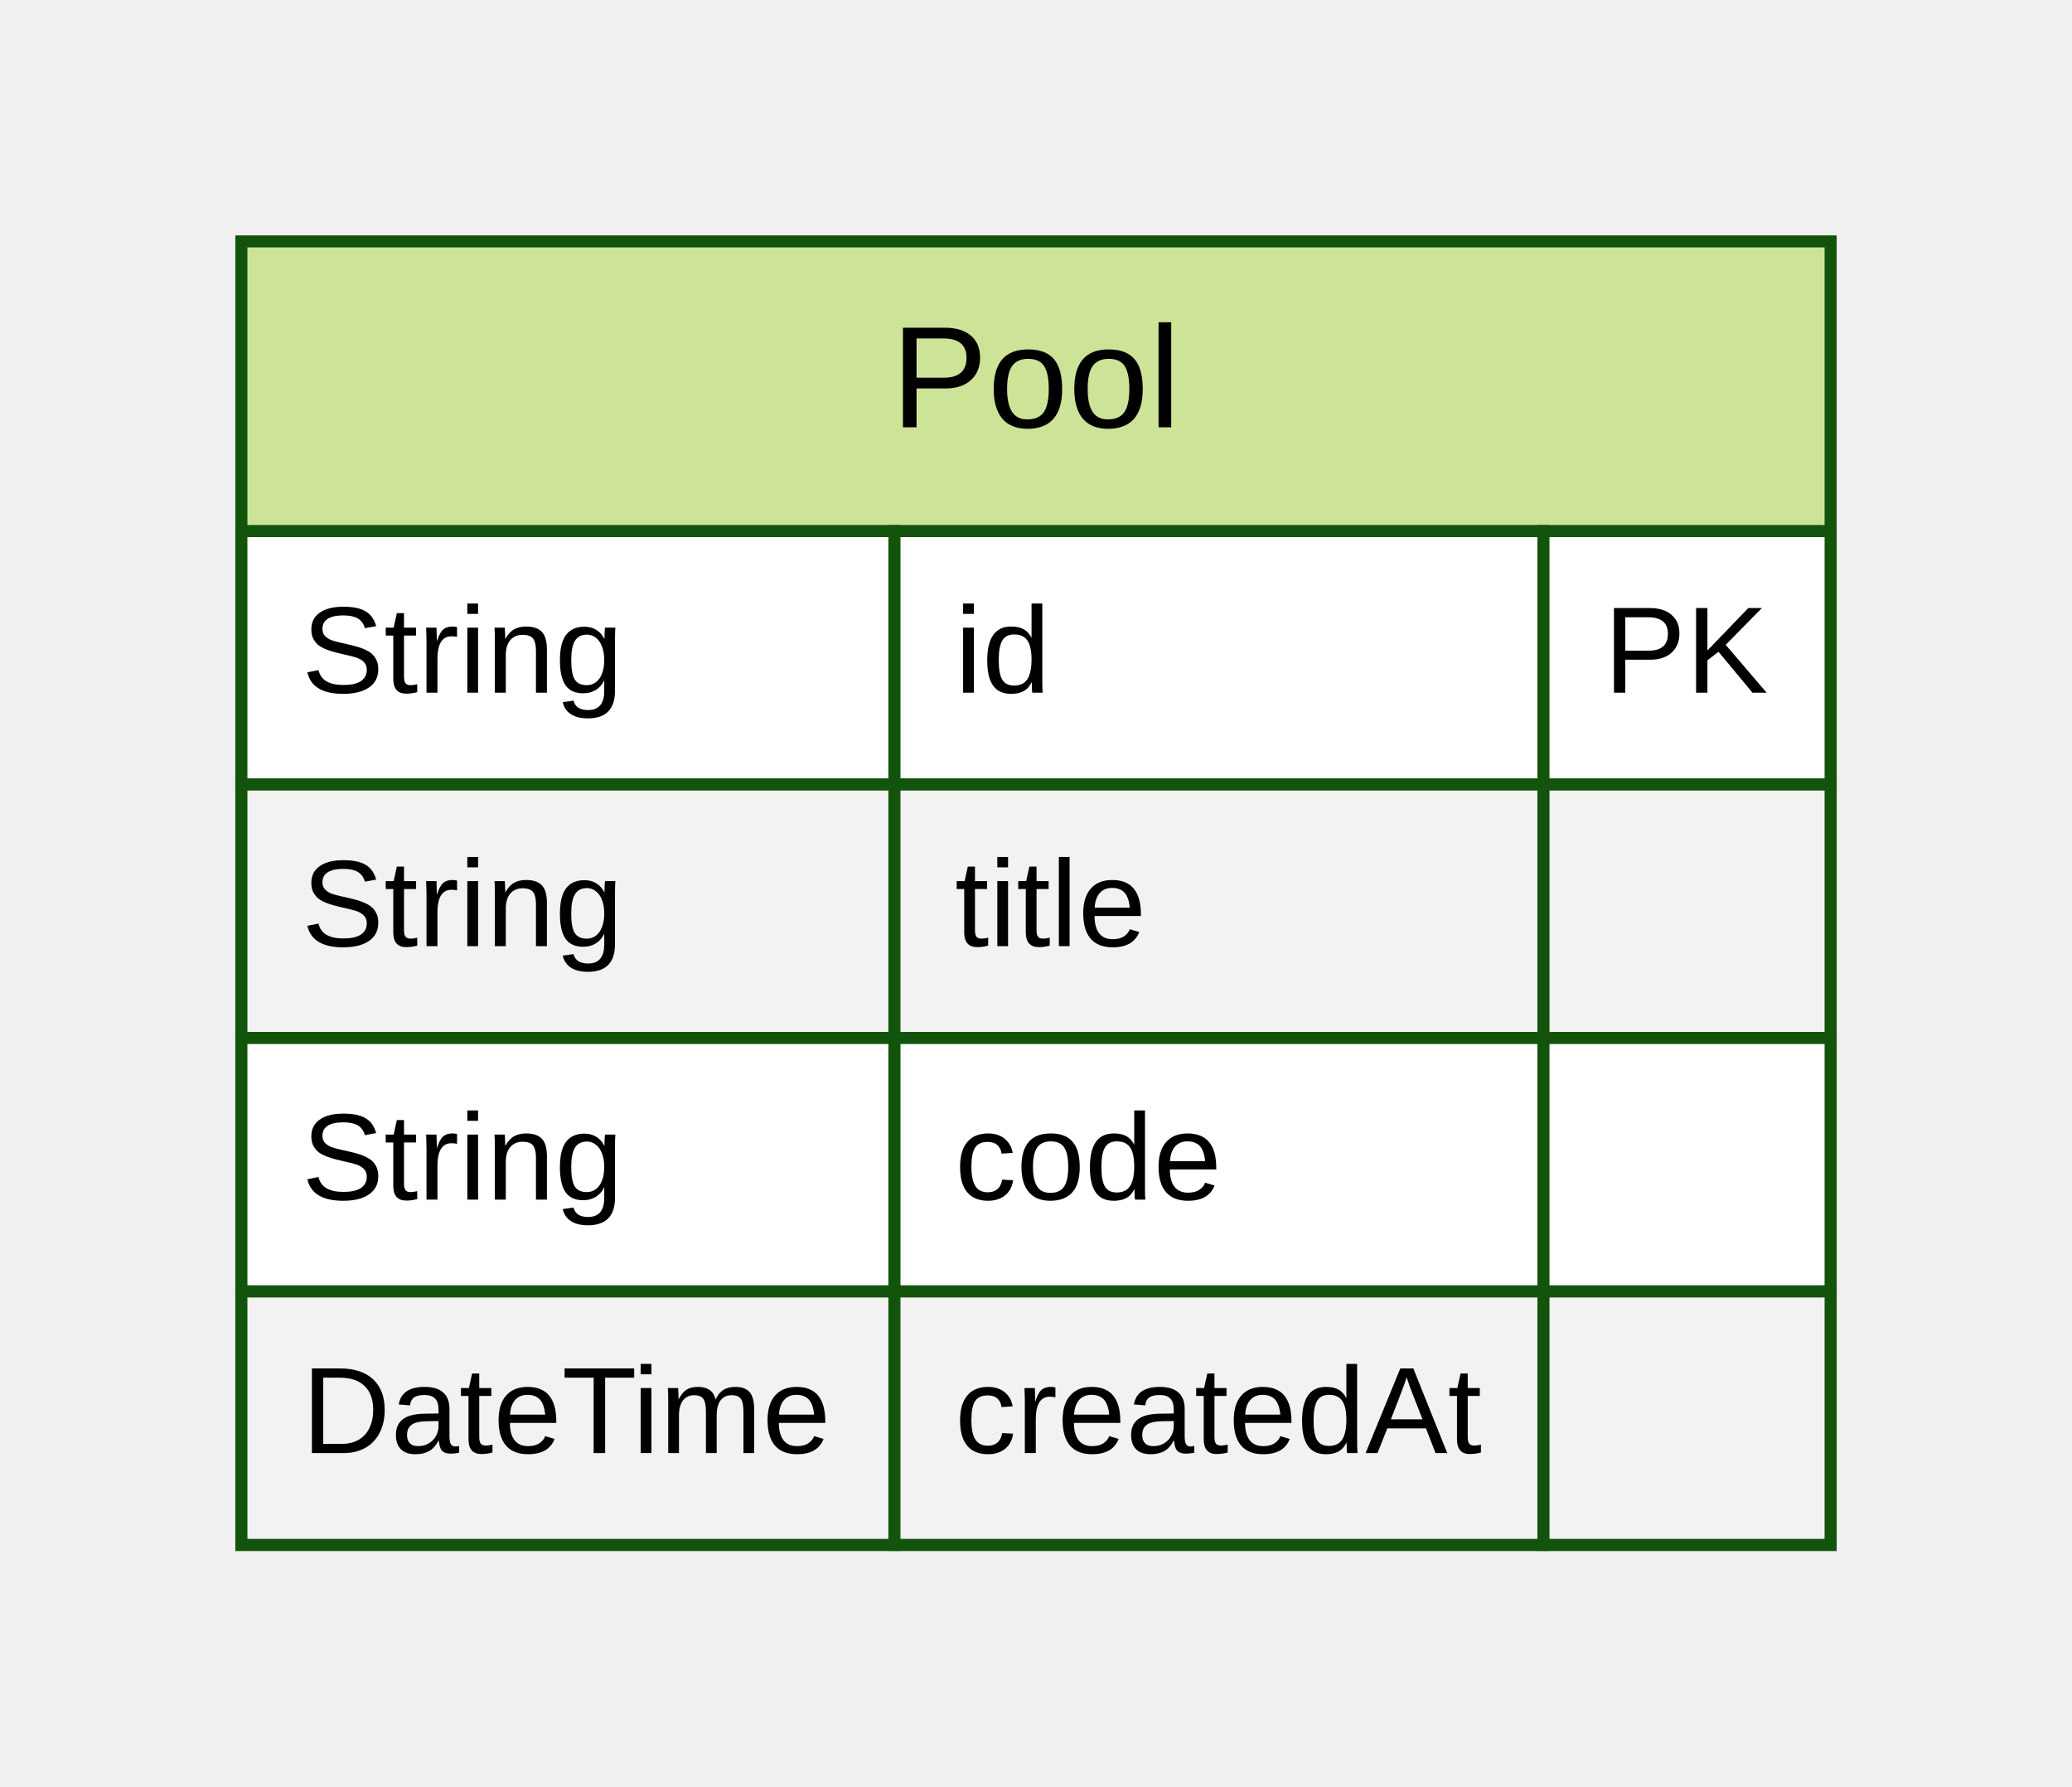
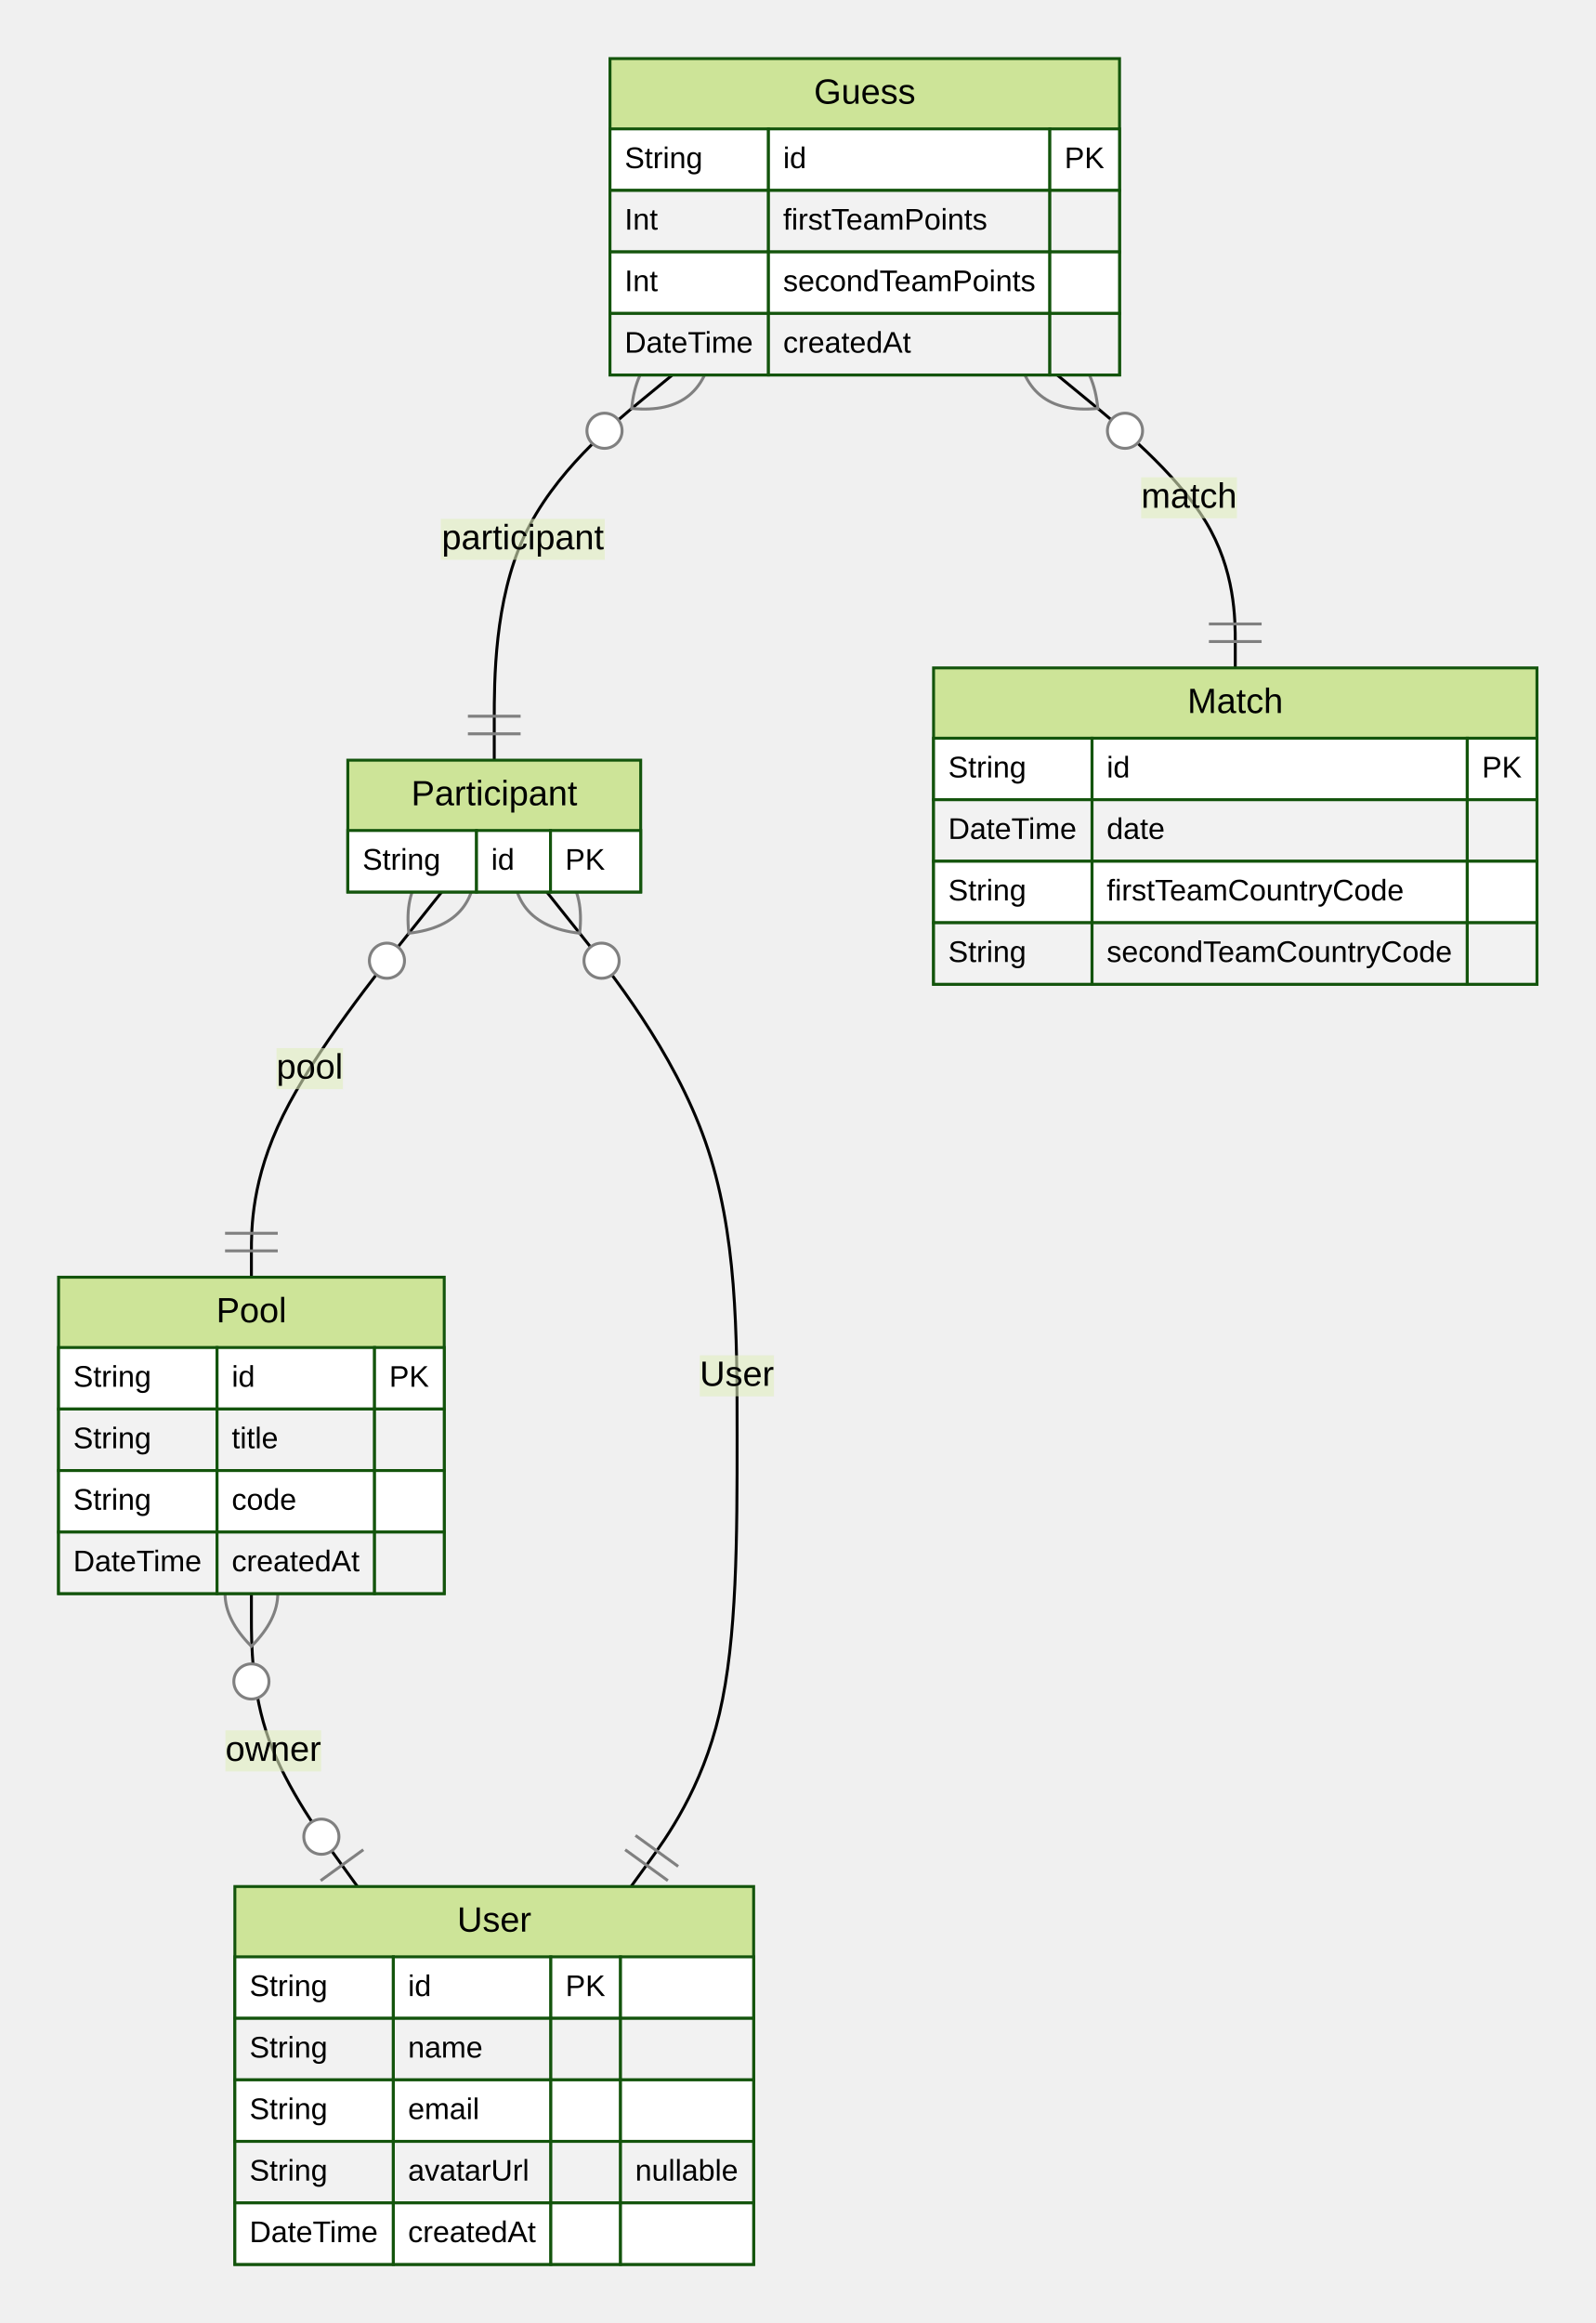
- <svg xmlns="http://www.w3.org/2000/svg" aria-labelledby="chart-title-mermaid-0 chart-desc-mermaid-0" role="img" viewBox="0 0 171.683 148" style="max-width: 171.683px; background-color: white;" width="100%" id="mermaid-0">
+ <svg xmlns="http://www.w3.org/2000/svg" aria-labelledby="chart-title-mermaid-0 chart-desc-mermaid-0" role="img" viewBox="0 0 544.791 793" style="max-width: 544.791px; background-color: white;" width="100%" id="mermaid-0">
  <style>#mermaid-0 {font-family:"trebuchet ms",verdana,arial,sans-serif;font-size:16px;fill:#000000;}#mermaid-0 .error-icon{fill:#552222;}#mermaid-0 .error-text{fill:#552222;stroke:#552222;}#mermaid-0 .edge-thickness-normal{stroke-width:2px;}#mermaid-0 .edge-thickness-thick{stroke-width:3.5px;}#mermaid-0 .edge-pattern-solid{stroke-dasharray:0;}#mermaid-0 .edge-pattern-dashed{stroke-dasharray:3;}#mermaid-0 .edge-pattern-dotted{stroke-dasharray:2;}#mermaid-0 .marker{fill:#000000;stroke:#000000;}#mermaid-0 .marker.cross{stroke:#000000;}#mermaid-0 svg{font-family:"trebuchet ms",verdana,arial,sans-serif;font-size:16px;}#mermaid-0 .entityBox{fill:#cde498;stroke:#13540c;}#mermaid-0 .attributeBoxOdd{fill:#ffffff;stroke:#13540c;}#mermaid-0 .attributeBoxEven{fill:#f2f2f2;stroke:#13540c;}#mermaid-0 .relationshipLabelBox{fill:hsl(78.158, 58.462%, 84.51%);opacity:0.7;background-color:hsl(78.158, 58.462%, 84.51%);}#mermaid-0 .relationshipLabelBox rect{opacity:0.5;}#mermaid-0 .relationshipLine{stroke:#000000;}#mermaid-0 :root{--mermaid-font-family:"trebuchet ms",verdana,arial,sans-serif;}</style>
  <g />
  <defs>
    <marker orient="auto" markerHeight="18" markerWidth="18" refY="9" refX="0" id="ONLY_ONE_START">
      <path d="M9,0 L9,18 M15,0 L15,18" fill="none" stroke="gray" />
    </marker>
  </defs>
  <defs>
    <marker orient="auto" markerHeight="18" markerWidth="18" refY="9" refX="18" id="ONLY_ONE_END">
      <path d="M3,0 L3,18 M9,0 L9,18" fill="none" stroke="gray" />
    </marker>
  </defs>
  <defs>
    <marker orient="auto" markerHeight="18" markerWidth="30" refY="9" refX="0" id="ZERO_OR_ONE_START">
      <circle r="6" cy="9" cx="21" fill="white" stroke="gray" />
      <path d="M9,0 L9,18" fill="none" stroke="gray" />
    </marker>
  </defs>
  <defs>
    <marker orient="auto" markerHeight="18" markerWidth="30" refY="9" refX="30" id="ZERO_OR_ONE_END">
      <circle r="6" cy="9" cx="9" fill="white" stroke="gray" />
      <path d="M21,0 L21,18" fill="none" stroke="gray" />
    </marker>
  </defs>
  <defs>
    <marker orient="auto" markerHeight="36" markerWidth="45" refY="18" refX="18" id="ONE_OR_MORE_START">
      <path d="M0,18 Q 18,0 36,18 Q 18,36 0,18 M42,9 L42,27" fill="none" stroke="gray" />
    </marker>
  </defs>
  <defs>
    <marker orient="auto" markerHeight="36" markerWidth="45" refY="18" refX="27" id="ONE_OR_MORE_END">
      <path d="M3,9 L3,27 M9,18 Q27,0 45,18 Q27,36 9,18" fill="none" stroke="gray" />
    </marker>
  </defs>
  <defs>
    <marker orient="auto" markerHeight="36" markerWidth="57" refY="18" refX="18" id="ZERO_OR_MORE_START">
      <circle r="6" cy="18" cx="48" fill="white" stroke="gray" />
      <path d="M0,18 Q18,0 36,18 Q18,36 0,18" fill="none" stroke="gray" />
    </marker>
  </defs>
  <defs>
    <marker orient="auto" markerHeight="36" markerWidth="57" refY="18" refX="39" id="ZERO_OR_MORE_END">
      <circle r="6" cy="18" cx="9" fill="white" stroke="gray" />
      <path d="M21,18 Q39,0 57,18 Q39,36 21,18" fill="none" stroke="gray" />
    </marker>
  </defs>
-   <g transform="translate(20,20 )" id="Pool">
+   <path marker-start="url(#ZERO_OR_MORE_START)" marker-end="url(#ZERO_OR_ONE_END)" fill="none" stroke="gray" d="M85.841,544L85.841,552.333C85.841,560.667,85.841,577.333,91.876,594C97.911,610.667,109.981,627.333,116.016,635.667L122.051,644" class="er relationshipLine" />
+   <path marker-start="url(#ZERO_OR_MORE_START)" marker-end="url(#ONLY_ONE_END)" fill="none" stroke="gray" d="M186.702,304.5L197.532,318.083C208.362,331.667,230.023,358.833,240.853,389.75C251.683,420.667,251.683,455.333,251.683,490C251.683,524.667,251.683,559.333,245.648,585C239.613,610.667,227.543,627.333,221.508,635.667L215.473,644" class="er relationshipLine" />
+   <path marker-start="url(#ZERO_OR_MORE_START)" marker-end="url(#ONLY_ONE_END)" fill="none" stroke="gray" d="M150.823,304.5L139.992,318.083C129.162,331.667,107.502,358.833,96.672,380.75C85.841,402.667,85.841,419.333,85.841,427.667L85.841,436" class="er relationshipLine" />
+   <path marker-start="url(#ZERO_OR_MORE_START)" marker-end="url(#ONLY_ONE_END)" fill="none" stroke="gray" d="M360.956,128L371.093,136.333C381.23,144.667,401.503,161.333,411.64,178C421.777,194.667,421.777,211.333,421.777,219.667L421.777,228" class="er relationshipLine" />
+   <path marker-start="url(#ZERO_OR_MORE_START)" marker-end="url(#ONLY_ONE_END)" fill="none" stroke="gray" d="M229.583,128L219.446,136.333C209.309,144.667,189.036,161.333,178.899,183.25C168.762,205.167,168.762,232.333,168.762,245.917L168.762,259.5" class="er relationshipLine" />
+   <g transform="translate(20,436 )" id="Pool">
    <rect height="108" width="131.683" y="0" x="0" stroke="gray" fill-opacity="100%" fill="honeydew" class="er entityBox" />
    <text transform="translate(65.84149,12)" style="font-family: &quot;trebuchet ms&quot;, verdana, arial, sans-serif;; font-size: 12px" text-anchor="middle" dominant-baseline="middle" y="0" x="0" id="entity-Pool" class="er entityLabel">Pool</text>
    <rect height="21" width="54.113" y="24" x="0" stroke="gray" fill-opacity="100%" fill="honeydew" class="er attributeBoxOdd" />
    <text transform="translate(5,34.5)" style="font-family: &quot;trebuchet ms&quot;, verdana, arial, sans-serif;; font-size: 10.2px" text-anchor="left" dominant-baseline="middle" y="0" x="0" id="entity-Pool-attr-1-type" class="er entityLabel">String</text>
    <rect height="21" width="53.775" y="24" x="54.113" stroke="gray" fill-opacity="100%" fill="honeydew" class="er attributeBoxOdd" />
    <text transform="translate(59.11313,34.5)" style="font-family: &quot;trebuchet ms&quot;, verdana, arial, sans-serif;; font-size: 10.2px" text-anchor="left" dominant-baseline="middle" y="0" x="0" id="entity-Pool-attr-1-name" class="er entityLabel">id</text>
    <rect height="21" width="23.795" y="24" x="107.888" stroke="gray" fill-opacity="100%" fill="honeydew" class="er attributeBoxOdd" />
    <text transform="translate(112.888,34.5)" style="font-family: &quot;trebuchet ms&quot;, verdana, arial, sans-serif;; font-size: 10.2px" text-anchor="left" dominant-baseline="middle" y="0" x="0" id="entity-Pool-attr-1-key" class="er entityLabel">PK</text>
    <rect height="21" width="54.113" y="45" x="0" stroke="gray" fill-opacity="100%" fill="honeydew" class="er attributeBoxEven" />
    <text transform="translate(5,55.5)" style="font-family: &quot;trebuchet ms&quot;, verdana, arial, sans-serif;; font-size: 10.2px" text-anchor="left" dominant-baseline="middle" y="0" x="0" id="entity-Pool-attr-2-type" class="er entityLabel">String</text>
    <rect height="21" width="53.775" y="45" x="54.113" stroke="gray" fill-opacity="100%" fill="honeydew" class="er attributeBoxEven" />
    <text transform="translate(59.11313,55.5)" style="font-family: &quot;trebuchet ms&quot;, verdana, arial, sans-serif;; font-size: 10.2px" text-anchor="left" dominant-baseline="middle" y="0" x="0" id="entity-Pool-attr-2-name" class="er entityLabel">title</text>
    <rect height="21" width="23.795" y="45" x="107.888" stroke="gray" fill-opacity="100%" fill="honeydew" class="er attributeBoxEven" />
    <text transform="translate(112.888,55.5)" style="font-family: &quot;trebuchet ms&quot;, verdana, arial, sans-serif;; font-size: 10.2px" text-anchor="left" dominant-baseline="middle" y="0" x="0" id="entity-Pool-attr-2-key" class="er entityLabel" />
    <rect height="21" width="54.113" y="66" x="0" stroke="gray" fill-opacity="100%" fill="honeydew" class="er attributeBoxOdd" />
    <text transform="translate(5,76.5)" style="font-family: &quot;trebuchet ms&quot;, verdana, arial, sans-serif;; font-size: 10.2px" text-anchor="left" dominant-baseline="middle" y="0" x="0" id="entity-Pool-attr-3-type" class="er entityLabel">String</text>
    <rect height="21" width="53.775" y="66" x="54.113" stroke="gray" fill-opacity="100%" fill="honeydew" class="er attributeBoxOdd" />
    <text transform="translate(59.11313,76.5)" style="font-family: &quot;trebuchet ms&quot;, verdana, arial, sans-serif;; font-size: 10.2px" text-anchor="left" dominant-baseline="middle" y="0" x="0" id="entity-Pool-attr-3-name" class="er entityLabel">code</text>
    <rect height="21" width="23.795" y="66" x="107.888" stroke="gray" fill-opacity="100%" fill="honeydew" class="er attributeBoxOdd" />
    <text transform="translate(112.888,76.5)" style="font-family: &quot;trebuchet ms&quot;, verdana, arial, sans-serif;; font-size: 10.2px" text-anchor="left" dominant-baseline="middle" y="0" x="0" id="entity-Pool-attr-3-key" class="er entityLabel" />
    <rect height="21" width="54.113" y="87" x="0" stroke="gray" fill-opacity="100%" fill="honeydew" class="er attributeBoxEven" />
    <text transform="translate(5,97.5)" style="font-family: &quot;trebuchet ms&quot;, verdana, arial, sans-serif;; font-size: 10.2px" text-anchor="left" dominant-baseline="middle" y="0" x="0" id="entity-Pool-attr-4-type" class="er entityLabel">DateTime</text>
    <rect height="21" width="53.775" y="87" x="54.113" stroke="gray" fill-opacity="100%" fill="honeydew" class="er attributeBoxEven" />
    <text transform="translate(59.11313,97.5)" style="font-family: &quot;trebuchet ms&quot;, verdana, arial, sans-serif;; font-size: 10.2px" text-anchor="left" dominant-baseline="middle" y="0" x="0" id="entity-Pool-attr-4-name" class="er entityLabel">createdAt</text>
    <rect height="21" width="23.795" y="87" x="107.888" stroke="gray" fill-opacity="100%" fill="honeydew" class="er attributeBoxEven" />
    <text transform="translate(112.888,97.5)" style="font-family: &quot;trebuchet ms&quot;, verdana, arial, sans-serif;; font-size: 10.2px" text-anchor="left" dominant-baseline="middle" y="0" x="0" id="entity-Pool-attr-4-key" class="er entityLabel" />
  </g>
+   <g transform="translate(118.7622,259.5 )" id="Participant">
+     <rect height="45" width="100" y="0" x="0" stroke="gray" fill-opacity="100%" fill="honeydew" class="er entityBox" />
+     <text transform="translate(50,12)" style="font-family: &quot;trebuchet ms&quot;, verdana, arial, sans-serif;; font-size: 12px" text-anchor="middle" dominant-baseline="middle" y="0" x="0" id="entity-Participant" class="er entityLabel">Participant</text>
+     <rect height="21" width="43.945" y="24" x="0" stroke="gray" fill-opacity="100%" fill="honeydew" class="er attributeBoxOdd" />
+     <text transform="translate(5,34.5)" style="font-family: &quot;trebuchet ms&quot;, verdana, arial, sans-serif;; font-size: 10.2px" text-anchor="left" dominant-baseline="middle" y="0" x="0" id="entity-Participant-attr-1-type" class="er entityLabel">String</text>
+     <rect height="21" width="25.262" y="24" x="43.945" stroke="gray" fill-opacity="100%" fill="honeydew" class="er attributeBoxOdd" />
+     <text transform="translate(48.94526,34.5)" style="font-family: &quot;trebuchet ms&quot;, verdana, arial, sans-serif;; font-size: 10.2px" text-anchor="left" dominant-baseline="middle" y="0" x="0" id="entity-Participant-attr-1-name" class="er entityLabel">id</text>
+     <rect height="21" width="30.793" y="24" x="69.207" stroke="gray" fill-opacity="100%" fill="honeydew" class="er attributeBoxOdd" />
+     <text transform="translate(74.20681,34.5)" style="font-family: &quot;trebuchet ms&quot;, verdana, arial, sans-serif;; font-size: 10.2px" text-anchor="left" dominant-baseline="middle" y="0" x="0" id="entity-Participant-attr-1-key" class="er entityLabel">PK</text>
+   </g>
+   <g transform="translate(80.19414,644 )" id="User">
+     <rect height="129" width="177.136" y="0" x="0" stroke="gray" fill-opacity="100%" fill="honeydew" class="er entityBox" />
+     <text transform="translate(88.5681,12)" style="font-family: &quot;trebuchet ms&quot;, verdana, arial, sans-serif;; font-size: 12px" text-anchor="middle" dominant-baseline="middle" y="0" x="0" id="entity-User" class="er entityLabel">User</text>
+     <rect height="21" width="54.113" y="24" x="0" stroke="gray" fill-opacity="100%" fill="honeydew" class="er attributeBoxOdd" />
+     <text transform="translate(5,34.5)" style="font-family: &quot;trebuchet ms&quot;, verdana, arial, sans-serif;; font-size: 10.2px" text-anchor="left" dominant-baseline="middle" y="0" x="0" id="entity-User-attr-1-type" class="er entityLabel">String</text>
+     <rect height="21" width="53.775" y="24" x="54.113" stroke="gray" fill-opacity="100%" fill="honeydew" class="er attributeBoxOdd" />
+     <text transform="translate(59.11313,34.5)" style="font-family: &quot;trebuchet ms&quot;, verdana, arial, sans-serif;; font-size: 10.2px" text-anchor="left" dominant-baseline="middle" y="0" x="0" id="entity-User-attr-1-name" class="er entityLabel">id</text>
+     <rect height="21" width="23.795" y="24" x="107.888" stroke="gray" fill-opacity="100%" fill="honeydew" class="er attributeBoxOdd" />
+     <text transform="translate(112.888,34.5)" style="font-family: &quot;trebuchet ms&quot;, verdana, arial, sans-serif;; font-size: 10.2px" text-anchor="left" dominant-baseline="middle" y="0" x="0" id="entity-User-attr-1-key" class="er entityLabel">PK</text>
+     <rect height="21" width="45.453" y="24" x="131.683" stroke="gray" fill-opacity="100%" fill="honeydew" class="er attributeBoxOdd" />
+     <text transform="translate(136.683,34.5)" style="font-family: &quot;trebuchet ms&quot;, verdana, arial, sans-serif;; font-size: 10.2px" text-anchor="left" dominant-baseline="middle" y="0" x="0" id="entity-User-attr-1-comment" class="er entityLabel" />
+     <rect height="21" width="54.113" y="45" x="0" stroke="gray" fill-opacity="100%" fill="honeydew" class="er attributeBoxEven" />
+     <text transform="translate(5,55.5)" style="font-family: &quot;trebuchet ms&quot;, verdana, arial, sans-serif;; font-size: 10.2px" text-anchor="left" dominant-baseline="middle" y="0" x="0" id="entity-User-attr-2-type" class="er entityLabel">String</text>
+     <rect height="21" width="53.775" y="45" x="54.113" stroke="gray" fill-opacity="100%" fill="honeydew" class="er attributeBoxEven" />
+     <text transform="translate(59.11313,55.5)" style="font-family: &quot;trebuchet ms&quot;, verdana, arial, sans-serif;; font-size: 10.2px" text-anchor="left" dominant-baseline="middle" y="0" x="0" id="entity-User-attr-2-name" class="er entityLabel">name</text>
+     <rect height="21" width="23.795" y="45" x="107.888" stroke="gray" fill-opacity="100%" fill="honeydew" class="er attributeBoxEven" />
+     <text transform="translate(112.888,55.5)" style="font-family: &quot;trebuchet ms&quot;, verdana, arial, sans-serif;; font-size: 10.2px" text-anchor="left" dominant-baseline="middle" y="0" x="0" id="entity-User-attr-2-key" class="er entityLabel" />
+     <rect height="21" width="45.453" y="45" x="131.683" stroke="gray" fill-opacity="100%" fill="honeydew" class="er attributeBoxEven" />
+     <text transform="translate(136.683,55.5)" style="font-family: &quot;trebuchet ms&quot;, verdana, arial, sans-serif;; font-size: 10.2px" text-anchor="left" dominant-baseline="middle" y="0" x="0" id="entity-User-attr-2-comment" class="er entityLabel" />
+     <rect height="21" width="54.113" y="66" x="0" stroke="gray" fill-opacity="100%" fill="honeydew" class="er attributeBoxOdd" />
+     <text transform="translate(5,76.5)" style="font-family: &quot;trebuchet ms&quot;, verdana, arial, sans-serif;; font-size: 10.2px" text-anchor="left" dominant-baseline="middle" y="0" x="0" id="entity-User-attr-3-type" class="er entityLabel">String</text>
+     <rect height="21" width="53.775" y="66" x="54.113" stroke="gray" fill-opacity="100%" fill="honeydew" class="er attributeBoxOdd" />
+     <text transform="translate(59.11313,76.5)" style="font-family: &quot;trebuchet ms&quot;, verdana, arial, sans-serif;; font-size: 10.2px" text-anchor="left" dominant-baseline="middle" y="0" x="0" id="entity-User-attr-3-name" class="er entityLabel">email</text>
+     <rect height="21" width="23.795" y="66" x="107.888" stroke="gray" fill-opacity="100%" fill="honeydew" class="er attributeBoxOdd" />
+     <text transform="translate(112.888,76.5)" style="font-family: &quot;trebuchet ms&quot;, verdana, arial, sans-serif;; font-size: 10.2px" text-anchor="left" dominant-baseline="middle" y="0" x="0" id="entity-User-attr-3-key" class="er entityLabel" />
+     <rect height="21" width="45.453" y="66" x="131.683" stroke="gray" fill-opacity="100%" fill="honeydew" class="er attributeBoxOdd" />
+     <text transform="translate(136.683,76.5)" style="font-family: &quot;trebuchet ms&quot;, verdana, arial, sans-serif;; font-size: 10.2px" text-anchor="left" dominant-baseline="middle" y="0" x="0" id="entity-User-attr-3-comment" class="er entityLabel" />
+     <rect height="21" width="54.113" y="87" x="0" stroke="gray" fill-opacity="100%" fill="honeydew" class="er attributeBoxEven" />
+     <text transform="translate(5,97.5)" style="font-family: &quot;trebuchet ms&quot;, verdana, arial, sans-serif;; font-size: 10.2px" text-anchor="left" dominant-baseline="middle" y="0" x="0" id="entity-User-attr-4-type" class="er entityLabel">String</text>
+     <rect height="21" width="53.775" y="87" x="54.113" stroke="gray" fill-opacity="100%" fill="honeydew" class="er attributeBoxEven" />
+     <text transform="translate(59.11313,97.5)" style="font-family: &quot;trebuchet ms&quot;, verdana, arial, sans-serif;; font-size: 10.2px" text-anchor="left" dominant-baseline="middle" y="0" x="0" id="entity-User-attr-4-name" class="er entityLabel">avatarUrl</text>
+     <rect height="21" width="23.795" y="87" x="107.888" stroke="gray" fill-opacity="100%" fill="honeydew" class="er attributeBoxEven" />
+     <text transform="translate(112.888,97.5)" style="font-family: &quot;trebuchet ms&quot;, verdana, arial, sans-serif;; font-size: 10.2px" text-anchor="left" dominant-baseline="middle" y="0" x="0" id="entity-User-attr-4-key" class="er entityLabel" />
+     <rect height="21" width="45.453" y="87" x="131.683" stroke="gray" fill-opacity="100%" fill="honeydew" class="er attributeBoxEven" />
+     <text transform="translate(136.683,97.5)" style="font-family: &quot;trebuchet ms&quot;, verdana, arial, sans-serif;; font-size: 10.2px" text-anchor="left" dominant-baseline="middle" y="0" x="0" id="entity-User-attr-4-comment" class="er entityLabel">nullable</text>
+     <rect height="21" width="54.113" y="108" x="0" stroke="gray" fill-opacity="100%" fill="honeydew" class="er attributeBoxOdd" />
+     <text transform="translate(5,118.5)" style="font-family: &quot;trebuchet ms&quot;, verdana, arial, sans-serif;; font-size: 10.2px" text-anchor="left" dominant-baseline="middle" y="0" x="0" id="entity-User-attr-5-type" class="er entityLabel">DateTime</text>
+     <rect height="21" width="53.775" y="108" x="54.113" stroke="gray" fill-opacity="100%" fill="honeydew" class="er attributeBoxOdd" />
+     <text transform="translate(59.11313,118.5)" style="font-family: &quot;trebuchet ms&quot;, verdana, arial, sans-serif;; font-size: 10.2px" text-anchor="left" dominant-baseline="middle" y="0" x="0" id="entity-User-attr-5-name" class="er entityLabel">createdAt</text>
+     <rect height="21" width="23.795" y="108" x="107.888" stroke="gray" fill-opacity="100%" fill="honeydew" class="er attributeBoxOdd" />
+     <text transform="translate(112.888,118.5)" style="font-family: &quot;trebuchet ms&quot;, verdana, arial, sans-serif;; font-size: 10.2px" text-anchor="left" dominant-baseline="middle" y="0" x="0" id="entity-User-attr-5-key" class="er entityLabel" />
+     <rect height="21" width="45.453" y="108" x="131.683" stroke="gray" fill-opacity="100%" fill="honeydew" class="er attributeBoxOdd" />
+     <text transform="translate(136.683,118.5)" style="font-family: &quot;trebuchet ms&quot;, verdana, arial, sans-serif;; font-size: 10.2px" text-anchor="left" dominant-baseline="middle" y="0" x="0" id="entity-User-attr-5-comment" class="er entityLabel" />
+   </g>
+   <g transform="translate(318.7622,228 )" id="Match">
+     <rect height="108" width="206.029" y="0" x="0" stroke="gray" fill-opacity="100%" fill="honeydew" class="er entityBox" />
+     <text transform="translate(103.0145,12)" style="font-family: &quot;trebuchet ms&quot;, verdana, arial, sans-serif;; font-size: 12px" text-anchor="middle" dominant-baseline="middle" y="0" x="0" id="entity-Match" class="er entityLabel">Match</text>
+     <rect height="21" width="54.113" y="24" x="0" stroke="gray" fill-opacity="100%" fill="honeydew" class="er attributeBoxOdd" />
+     <text transform="translate(5,34.5)" style="font-family: &quot;trebuchet ms&quot;, verdana, arial, sans-serif;; font-size: 10.2px" text-anchor="left" dominant-baseline="middle" y="0" x="0" id="entity-Match-attr-1-type" class="er entityLabel">String</text>
+     <rect height="21" width="128.121" y="24" x="54.113" stroke="gray" fill-opacity="100%" fill="honeydew" class="er attributeBoxOdd" />
+     <text transform="translate(59.11313,34.5)" style="font-family: &quot;trebuchet ms&quot;, verdana, arial, sans-serif;; font-size: 10.2px" text-anchor="left" dominant-baseline="middle" y="0" x="0" id="entity-Match-attr-1-name" class="er entityLabel">id</text>
+     <rect height="21" width="23.795" y="24" x="182.234" stroke="gray" fill-opacity="100%" fill="honeydew" class="er attributeBoxOdd" />
+     <text transform="translate(187.2339,34.5)" style="font-family: &quot;trebuchet ms&quot;, verdana, arial, sans-serif;; font-size: 10.2px" text-anchor="left" dominant-baseline="middle" y="0" x="0" id="entity-Match-attr-1-key" class="er entityLabel">PK</text>
+     <rect height="21" width="54.113" y="45" x="0" stroke="gray" fill-opacity="100%" fill="honeydew" class="er attributeBoxEven" />
+     <text transform="translate(5,55.5)" style="font-family: &quot;trebuchet ms&quot;, verdana, arial, sans-serif;; font-size: 10.2px" text-anchor="left" dominant-baseline="middle" y="0" x="0" id="entity-Match-attr-2-type" class="er entityLabel">DateTime</text>
+     <rect height="21" width="128.121" y="45" x="54.113" stroke="gray" fill-opacity="100%" fill="honeydew" class="er attributeBoxEven" />
+     <text transform="translate(59.11313,55.5)" style="font-family: &quot;trebuchet ms&quot;, verdana, arial, sans-serif;; font-size: 10.2px" text-anchor="left" dominant-baseline="middle" y="0" x="0" id="entity-Match-attr-2-name" class="er entityLabel">date</text>
+     <rect height="21" width="23.795" y="45" x="182.234" stroke="gray" fill-opacity="100%" fill="honeydew" class="er attributeBoxEven" />
+     <text transform="translate(187.2339,55.5)" style="font-family: &quot;trebuchet ms&quot;, verdana, arial, sans-serif;; font-size: 10.2px" text-anchor="left" dominant-baseline="middle" y="0" x="0" id="entity-Match-attr-2-key" class="er entityLabel" />
+     <rect height="21" width="54.113" y="66" x="0" stroke="gray" fill-opacity="100%" fill="honeydew" class="er attributeBoxOdd" />
+     <text transform="translate(5,76.5)" style="font-family: &quot;trebuchet ms&quot;, verdana, arial, sans-serif;; font-size: 10.2px" text-anchor="left" dominant-baseline="middle" y="0" x="0" id="entity-Match-attr-3-type" class="er entityLabel">String</text>
+     <rect height="21" width="128.121" y="66" x="54.113" stroke="gray" fill-opacity="100%" fill="honeydew" class="er attributeBoxOdd" />
+     <text transform="translate(59.11313,76.5)" style="font-family: &quot;trebuchet ms&quot;, verdana, arial, sans-serif;; font-size: 10.2px" text-anchor="left" dominant-baseline="middle" y="0" x="0" id="entity-Match-attr-3-name" class="er entityLabel">firstTeamCountryCode</text>
+     <rect height="21" width="23.795" y="66" x="182.234" stroke="gray" fill-opacity="100%" fill="honeydew" class="er attributeBoxOdd" />
+     <text transform="translate(187.2339,76.5)" style="font-family: &quot;trebuchet ms&quot;, verdana, arial, sans-serif;; font-size: 10.2px" text-anchor="left" dominant-baseline="middle" y="0" x="0" id="entity-Match-attr-3-key" class="er entityLabel" />
+     <rect height="21" width="54.113" y="87" x="0" stroke="gray" fill-opacity="100%" fill="honeydew" class="er attributeBoxEven" />
+     <text transform="translate(5,97.5)" style="font-family: &quot;trebuchet ms&quot;, verdana, arial, sans-serif;; font-size: 10.2px" text-anchor="left" dominant-baseline="middle" y="0" x="0" id="entity-Match-attr-4-type" class="er entityLabel">String</text>
+     <rect height="21" width="128.121" y="87" x="54.113" stroke="gray" fill-opacity="100%" fill="honeydew" class="er attributeBoxEven" />
+     <text transform="translate(59.11313,97.5)" style="font-family: &quot;trebuchet ms&quot;, verdana, arial, sans-serif;; font-size: 10.2px" text-anchor="left" dominant-baseline="middle" y="0" x="0" id="entity-Match-attr-4-name" class="er entityLabel">secondTeamCountryCode</text>
+     <rect height="21" width="23.795" y="87" x="182.234" stroke="gray" fill-opacity="100%" fill="honeydew" class="er attributeBoxEven" />
+     <text transform="translate(187.2339,97.5)" style="font-family: &quot;trebuchet ms&quot;, verdana, arial, sans-serif;; font-size: 10.2px" text-anchor="left" dominant-baseline="middle" y="0" x="0" id="entity-Match-attr-4-key" class="er entityLabel" />
+   </g>
+   <g transform="translate(208.2763,20 )" id="Guess">
+     <rect height="108" width="173.986" y="0" x="0" stroke="gray" fill-opacity="100%" fill="honeydew" class="er entityBox" />
+     <text transform="translate(86.99312,12)" style="font-family: &quot;trebuchet ms&quot;, verdana, arial, sans-serif;; font-size: 12px" text-anchor="middle" dominant-baseline="middle" y="0" x="0" id="entity-Guess" class="er entityLabel">Guess</text>
+     <rect height="21" width="54.113" y="24" x="0" stroke="gray" fill-opacity="100%" fill="honeydew" class="er attributeBoxOdd" />
+     <text transform="translate(5,34.5)" style="font-family: &quot;trebuchet ms&quot;, verdana, arial, sans-serif;; font-size: 10.2px" text-anchor="left" dominant-baseline="middle" y="0" x="0" id="entity-Guess-attr-1-type" class="er entityLabel">String</text>
+     <rect height="21" width="96.078" y="24" x="54.113" stroke="gray" fill-opacity="100%" fill="honeydew" class="er attributeBoxOdd" />
+     <text transform="translate(59.11313,34.5)" style="font-family: &quot;trebuchet ms&quot;, verdana, arial, sans-serif;; font-size: 10.2px" text-anchor="left" dominant-baseline="middle" y="0" x="0" id="entity-Guess-attr-1-name" class="er entityLabel">id</text>
+     <rect height="21" width="23.795" y="24" x="150.191" stroke="gray" fill-opacity="100%" fill="honeydew" class="er attributeBoxOdd" />
+     <text transform="translate(155.1913,34.5)" style="font-family: &quot;trebuchet ms&quot;, verdana, arial, sans-serif;; font-size: 10.2px" text-anchor="left" dominant-baseline="middle" y="0" x="0" id="entity-Guess-attr-1-key" class="er entityLabel">PK</text>
+     <rect height="21" width="54.113" y="45" x="0" stroke="gray" fill-opacity="100%" fill="honeydew" class="er attributeBoxEven" />
+     <text transform="translate(5,55.5)" style="font-family: &quot;trebuchet ms&quot;, verdana, arial, sans-serif;; font-size: 10.2px" text-anchor="left" dominant-baseline="middle" y="0" x="0" id="entity-Guess-attr-2-type" class="er entityLabel">Int</text>
+     <rect height="21" width="96.078" y="45" x="54.113" stroke="gray" fill-opacity="100%" fill="honeydew" class="er attributeBoxEven" />
+     <text transform="translate(59.11313,55.5)" style="font-family: &quot;trebuchet ms&quot;, verdana, arial, sans-serif;; font-size: 10.2px" text-anchor="left" dominant-baseline="middle" y="0" x="0" id="entity-Guess-attr-2-name" class="er entityLabel">firstTeamPoints</text>
+     <rect height="21" width="23.795" y="45" x="150.191" stroke="gray" fill-opacity="100%" fill="honeydew" class="er attributeBoxEven" />
+     <text transform="translate(155.1913,55.5)" style="font-family: &quot;trebuchet ms&quot;, verdana, arial, sans-serif;; font-size: 10.2px" text-anchor="left" dominant-baseline="middle" y="0" x="0" id="entity-Guess-attr-2-key" class="er entityLabel" />
+     <rect height="21" width="54.113" y="66" x="0" stroke="gray" fill-opacity="100%" fill="honeydew" class="er attributeBoxOdd" />
+     <text transform="translate(5,76.5)" style="font-family: &quot;trebuchet ms&quot;, verdana, arial, sans-serif;; font-size: 10.2px" text-anchor="left" dominant-baseline="middle" y="0" x="0" id="entity-Guess-attr-3-type" class="er entityLabel">Int</text>
+     <rect height="21" width="96.078" y="66" x="54.113" stroke="gray" fill-opacity="100%" fill="honeydew" class="er attributeBoxOdd" />
+     <text transform="translate(59.11313,76.5)" style="font-family: &quot;trebuchet ms&quot;, verdana, arial, sans-serif;; font-size: 10.2px" text-anchor="left" dominant-baseline="middle" y="0" x="0" id="entity-Guess-attr-3-name" class="er entityLabel">secondTeamPoints</text>
+     <rect height="21" width="23.795" y="66" x="150.191" stroke="gray" fill-opacity="100%" fill="honeydew" class="er attributeBoxOdd" />
+     <text transform="translate(155.1913,76.5)" style="font-family: &quot;trebuchet ms&quot;, verdana, arial, sans-serif;; font-size: 10.2px" text-anchor="left" dominant-baseline="middle" y="0" x="0" id="entity-Guess-attr-3-key" class="er entityLabel" />
+     <rect height="21" width="54.113" y="87" x="0" stroke="gray" fill-opacity="100%" fill="honeydew" class="er attributeBoxEven" />
+     <text transform="translate(5,97.5)" style="font-family: &quot;trebuchet ms&quot;, verdana, arial, sans-serif;; font-size: 10.2px" text-anchor="left" dominant-baseline="middle" y="0" x="0" id="entity-Guess-attr-4-type" class="er entityLabel">DateTime</text>
+     <rect height="21" width="96.078" y="87" x="54.113" stroke="gray" fill-opacity="100%" fill="honeydew" class="er attributeBoxEven" />
+     <text transform="translate(59.11313,97.5)" style="font-family: &quot;trebuchet ms&quot;, verdana, arial, sans-serif;; font-size: 10.2px" text-anchor="left" dominant-baseline="middle" y="0" x="0" id="entity-Guess-attr-4-name" class="er entityLabel">createdAt</text>
+     <rect height="21" width="23.795" y="87" x="150.191" stroke="gray" fill-opacity="100%" fill="honeydew" class="er attributeBoxEven" />
+     <text transform="translate(155.1913,97.5)" style="font-family: &quot;trebuchet ms&quot;, verdana, arial, sans-serif;; font-size: 10.2px" text-anchor="left" dominant-baseline="middle" y="0" x="0" id="entity-Guess-attr-4-key" class="er entityLabel" />
+   </g>
+   <rect fill-opacity="85%" fill="white" height="14" width="32.688" y="590.7" x="76.968" class="er relationshipLabelBox" />
+   <text style="font-family: &quot;trebuchet ms&quot;, verdana, arial, sans-serif;; font-size: 12px" dominant-baseline="middle" text-anchor="middle" y="597.7" x="93.312" id="rel1" class="er relationshipLabel">owner</text>
+   <rect fill-opacity="85%" fill="white" height="14" width="25.344" y="462.676" x="238.93" class="er relationshipLabelBox" />
+   <text style="font-family: &quot;trebuchet ms&quot;, verdana, arial, sans-serif;; font-size: 12px" dominant-baseline="middle" text-anchor="middle" y="469.676" x="251.601" id="rel2" class="er relationshipLabel">User</text>
+   <rect fill-opacity="85%" fill="white" height="14" width="22.688" y="357.795" x="94.4" class="er relationshipLabelBox" />
+   <text style="font-family: &quot;trebuchet ms&quot;, verdana, arial, sans-serif;; font-size: 12px" dominant-baseline="middle" text-anchor="middle" y="364.795" x="105.744" id="rel3" class="er relationshipLabel">pool</text>
+   <rect fill-opacity="85%" fill="white" height="14" width="32.688" y="162.93" x="389.653" class="er relationshipLabelBox" />
+   <text style="font-family: &quot;trebuchet ms&quot;, verdana, arial, sans-serif;; font-size: 12px" dominant-baseline="middle" text-anchor="middle" y="169.93" x="405.997" id="rel4" class="er relationshipLabel">match</text>
+   <rect fill-opacity="85%" fill="white" height="14" width="56.031" y="177.114" x="150.49" class="er relationshipLabelBox" />
+   <text style="font-family: &quot;trebuchet ms&quot;, verdana, arial, sans-serif;; font-size: 12px" dominant-baseline="middle" text-anchor="middle" y="184.114" x="178.506" id="rel5" class="er relationshipLabel">participant</text>
</svg>
